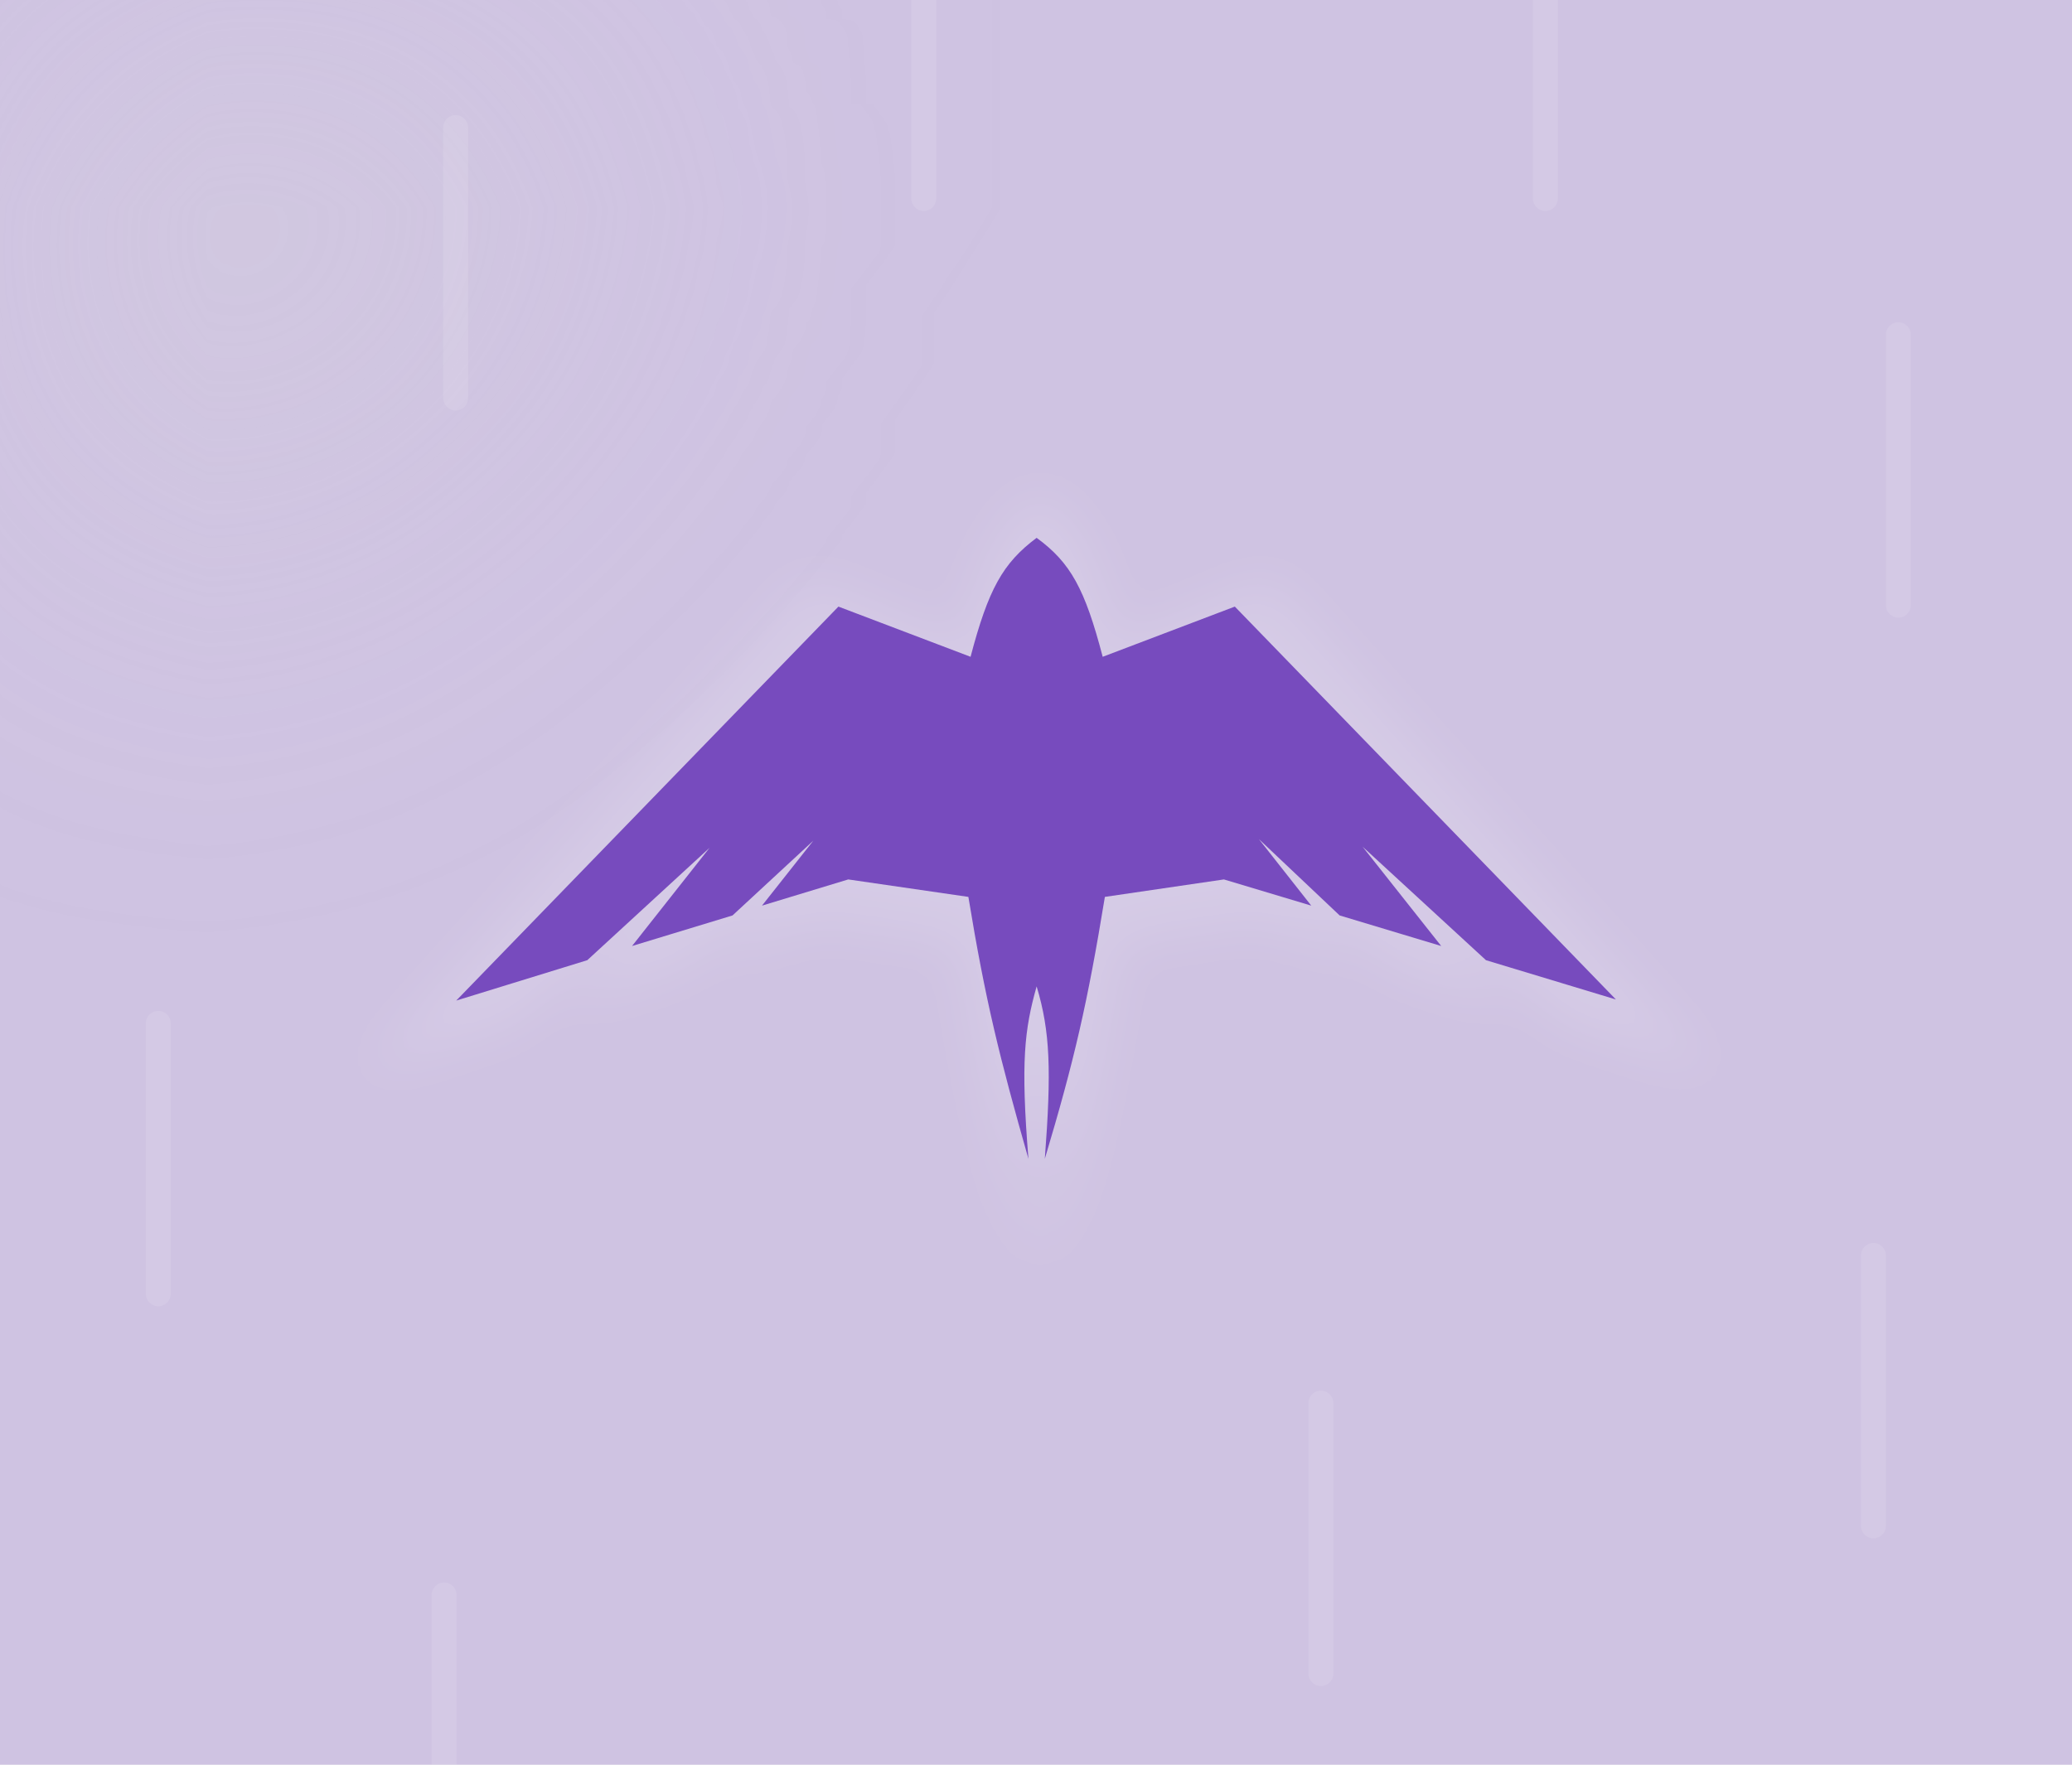
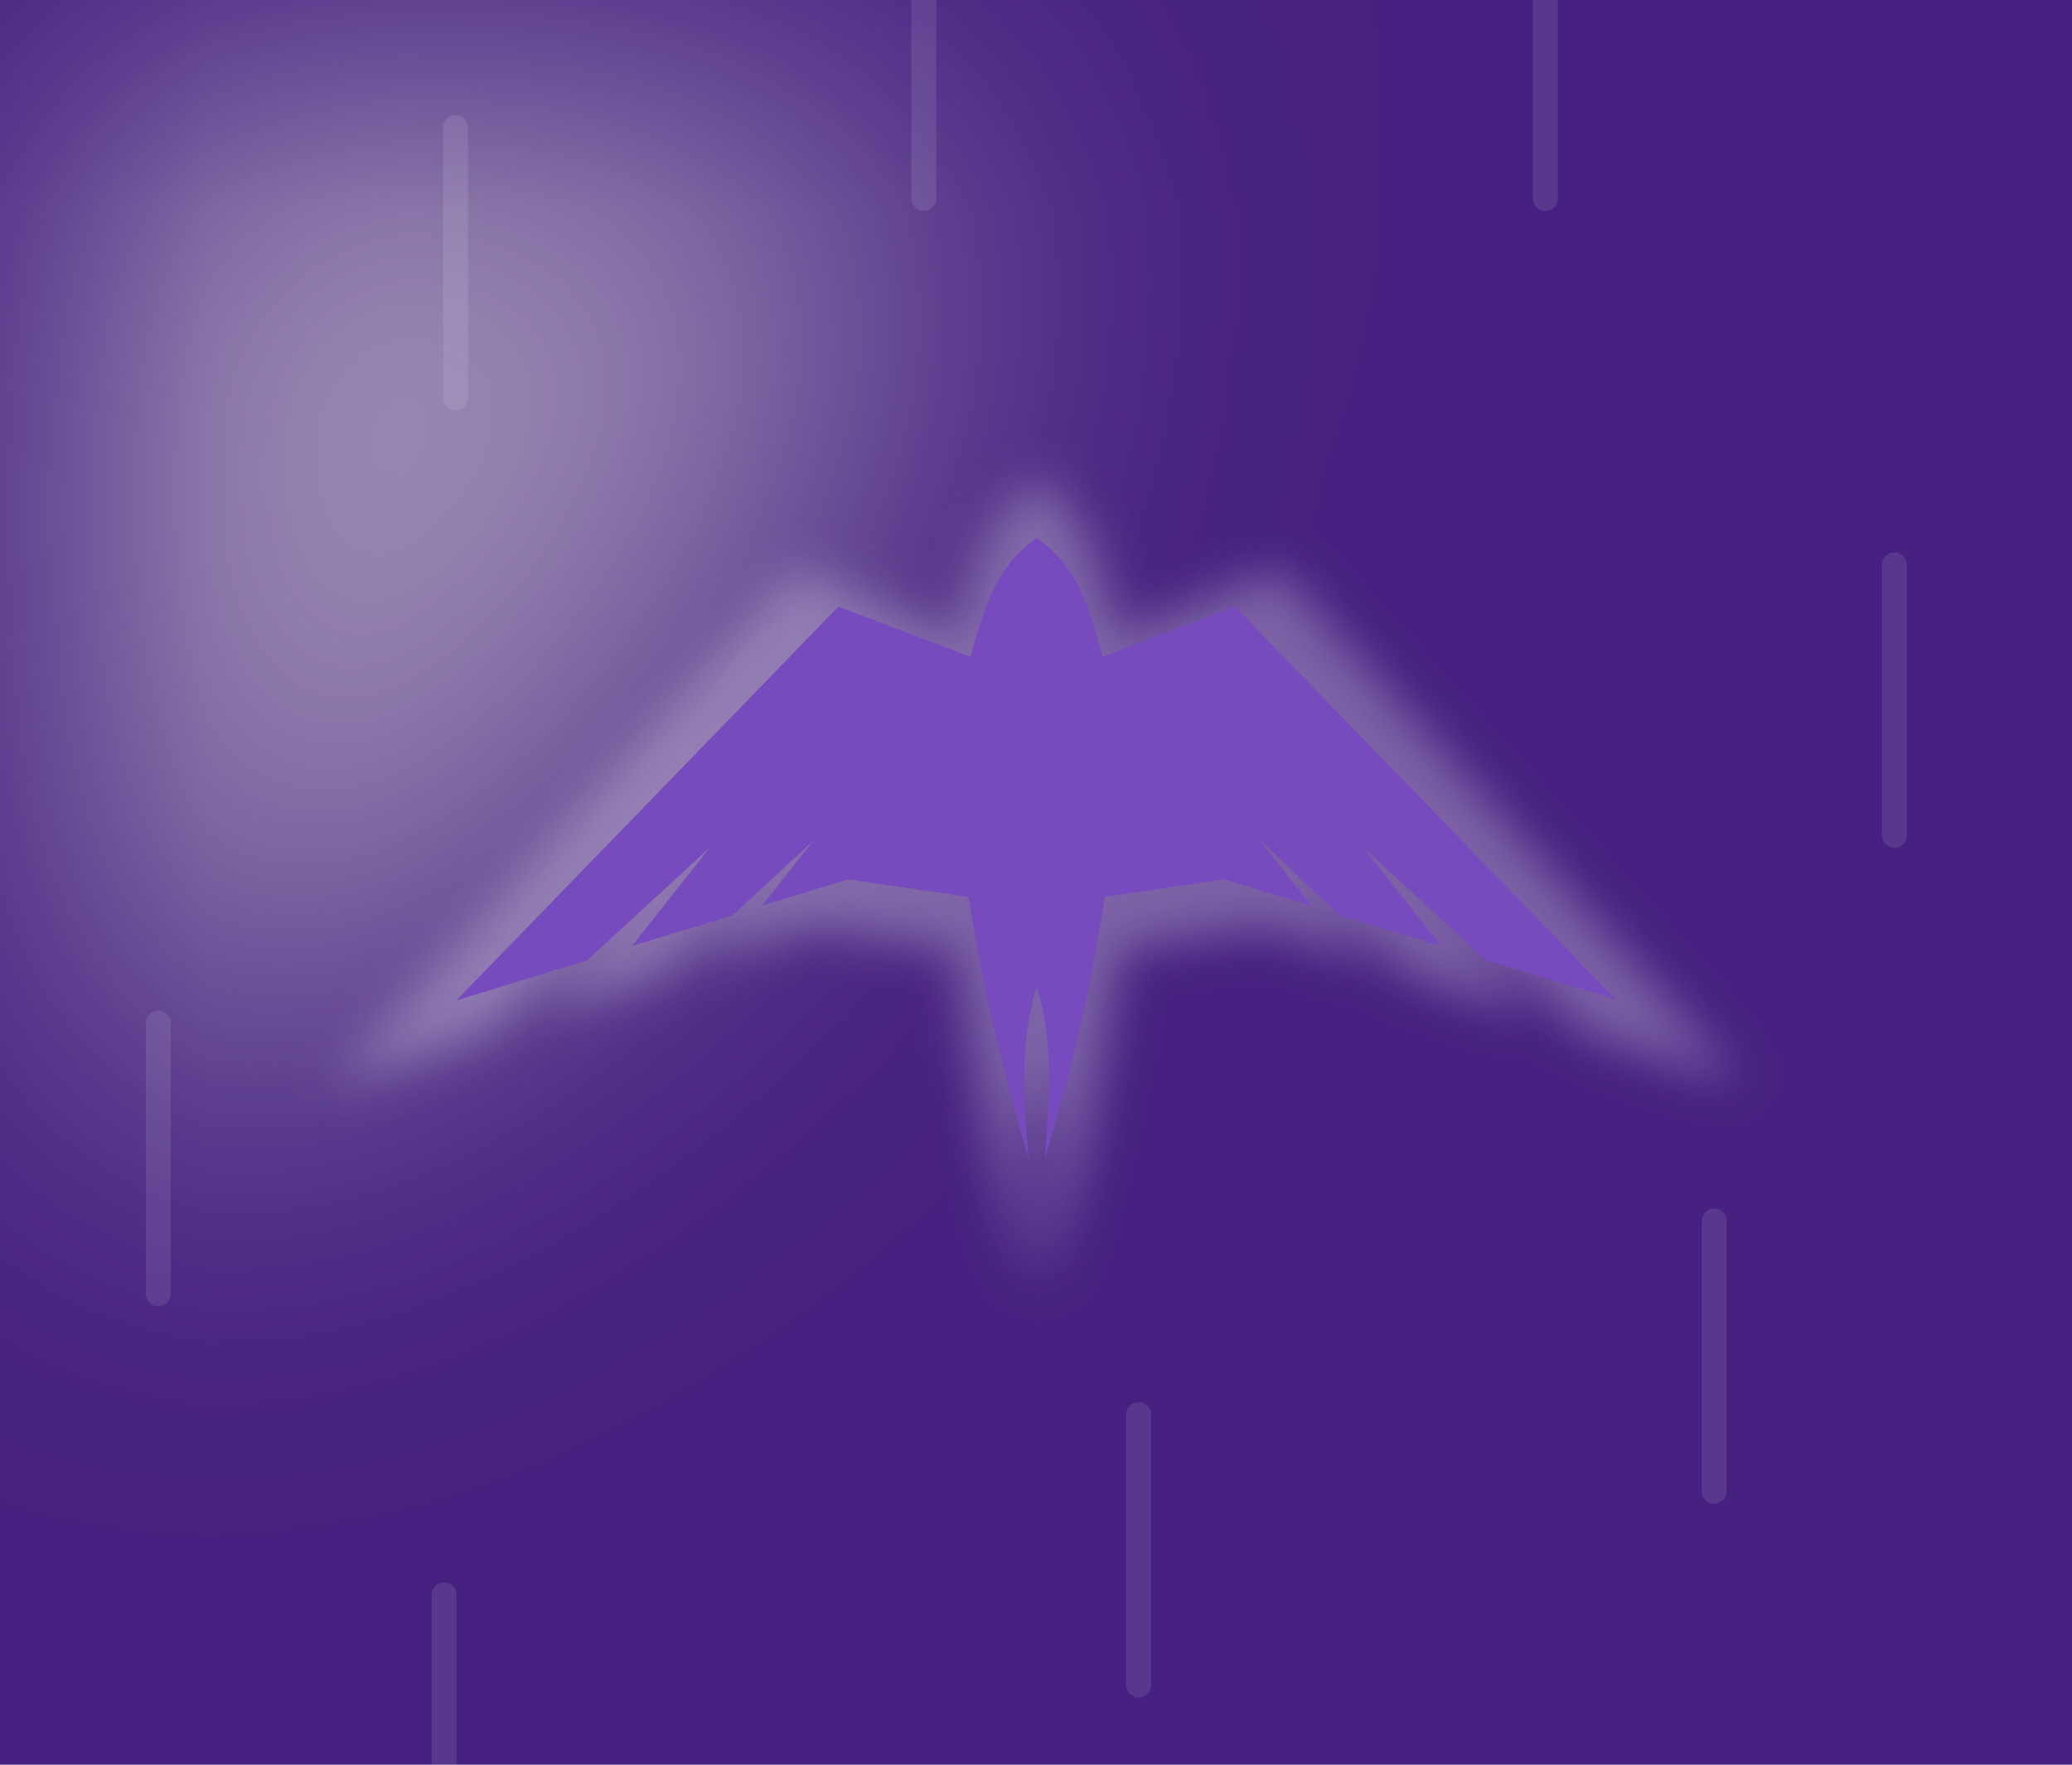
<svg xmlns="http://www.w3.org/2000/svg" width="1080" height="920" viewBox="0 0 1080 920" fill="none">
  <g clip-path="url(#clip0_96_56)">
-     <rect width="1080" height="920" fill="#774BBE" fill-opacity="0.27" />
+     <rect width="1080" height="920" fill="#462181" />
    <g filter="url(#filter0_f_96_56)">
-       <ellipse cx="-210.5" cy="-182" rx="553.5" ry="504" fill="#D9D9D9" fill-opacity="0.42" />
+       <ellipse cx="-95.5" cy="78" rx="553.5" ry="504" fill="#D9D9D9" fill-opacity="0.59" />
    </g>
-     <rect x="970" y="648" width="13" height="154" rx="6.5" fill="white" fill-opacity="0.1" />
+     <rect x="887" y="630" width="13" height="154" rx="6.5" fill="white" fill-opacity="0.1" />
    <rect x="475" y="-44" width="13" height="154" rx="6.5" fill="white" fill-opacity="0.1" />
    <rect x="799" y="-44" width="13" height="154" rx="6.5" fill="white" fill-opacity="0.1" />
    <rect x="231" y="60" width="13" height="154" rx="6.5" fill="white" fill-opacity="0.1" />
-     <rect x="682" y="725" width="13" height="154" rx="6.5" fill="white" fill-opacity="0.1" />
+     <rect x="587" y="731" width="13" height="154" rx="6.5" fill="white" fill-opacity="0.1" />
    <rect x="76" y="527" width="13" height="154" rx="6.5" fill="white" fill-opacity="0.1" />
-     <rect x="983" y="168" width="13" height="154" rx="6.5" fill="white" fill-opacity="0.1" />
+     <rect x="981" y="288" width="13" height="154" rx="6.5" fill="white" fill-opacity="0.1" />
    <rect x="225" y="825" width="13" height="154" rx="6.5" fill="white" fill-opacity="0.1" />
    <g filter="url(#filter1_f_96_56)">
-       <path d="M421.795 301.953L190 559.538L269.472 533.137L343.647 459.643L296.625 523.861L357.554 503.882L406.562 455.005L375.436 497.46L427.755 480.336L500.605 491.752C510.918 559.471 519.535 596.828 537.03 663C532.265 599.453 534.631 578.492 541.997 550.262C550.266 579.863 551.001 605.351 546.964 663C564.836 598.665 572.853 561.201 583.388 491.752L655.576 480.336L708.557 497.46L676.769 453.935L725.777 503.882L787.368 523.861L739.684 458.93L814.521 533.137L893.331 558.824L662.199 301.953L582.064 334.775C571.291 290.37 562.572 273.192 541.997 257C521.44 273.556 512.703 290.684 501.929 334.775L421.795 301.953Z" fill="white" fill-opacity="0.13" />
+       <path d="M415.232 296.946L173 565.951L256.051 538.38L333.565 461.627L284.427 528.692L348.099 507.828L399.314 456.784L366.785 501.121L421.46 483.237L497.59 495.16C508.368 565.881 517.373 604.894 535.655 674C530.676 607.636 533.149 585.745 540.846 556.264C549.488 587.178 550.256 613.795 546.037 674C564.714 606.812 573.092 567.687 584.102 495.16L659.54 483.237L714.907 501.121L681.686 455.666L732.901 507.828L797.266 528.692L747.435 460.882L825.641 538.38L908 565.206L666.46 296.946L582.717 331.223C571.46 284.85 562.348 266.91 540.846 250C519.364 267.29 510.234 285.177 498.975 331.223L415.232 296.946Z" fill="white" fill-opacity="0.29" />
    </g>
    <path d="M437.021 316.239L237.807 521.637L306.109 500.585L369.857 441.981L329.445 493.189L381.81 477.257L423.929 438.283L397.178 472.137L442.143 458.481L504.753 467.585C513.617 521.584 521.023 551.372 536.058 604.138C531.964 553.465 533.997 536.751 540.327 514.24C547.435 537.845 548.066 558.169 544.596 604.138C559.957 552.837 566.846 522.963 575.901 467.585L637.942 458.481L683.477 472.137L656.156 437.43L698.276 477.257L751.21 493.189L710.228 441.412L774.546 500.585L842.279 521.068L643.634 316.239L574.763 342.412C565.504 307.003 558.01 293.306 540.327 280.394C522.66 293.596 515.151 307.253 505.892 342.412L437.021 316.239Z" fill="#774BBE" />
  </g>
  <defs>
-     <filter id="filter0_f_96_56" x="-1633" y="-1555" width="2845" height="2746" filterUnits="userSpaceOnUse" color-interpolation-filters="sRGB">
+     <filter id="filter0_f_96_56" x="-1518" y="-1295" width="2845" height="2746" filterUnits="userSpaceOnUse" color-interpolation-filters="sRGB">
      <feFlood flood-opacity="0" result="BackgroundImageFix" />
      <feBlend mode="normal" in="SourceGraphic" in2="BackgroundImageFix" result="shape" />
      <feGaussianBlur stdDeviation="434.5" result="effect1_foregroundBlur_96_56" />
    </filter>
-     <filter id="filter1_f_96_56" x="165" y="232" width="753.331" height="456" filterUnits="userSpaceOnUse" color-interpolation-filters="sRGB">
+     <filter id="filter1_f_96_56" x="148" y="225" width="785" height="474" filterUnits="userSpaceOnUse" color-interpolation-filters="sRGB">
      <feFlood flood-opacity="0" result="BackgroundImageFix" />
      <feBlend mode="normal" in="SourceGraphic" in2="BackgroundImageFix" result="shape" />
      <feGaussianBlur stdDeviation="12.5" result="effect1_foregroundBlur_96_56" />
    </filter>
    <clipPath id="clip0_96_56">
      <rect width="1080" height="920" fill="white" />
    </clipPath>
  </defs>
</svg>
